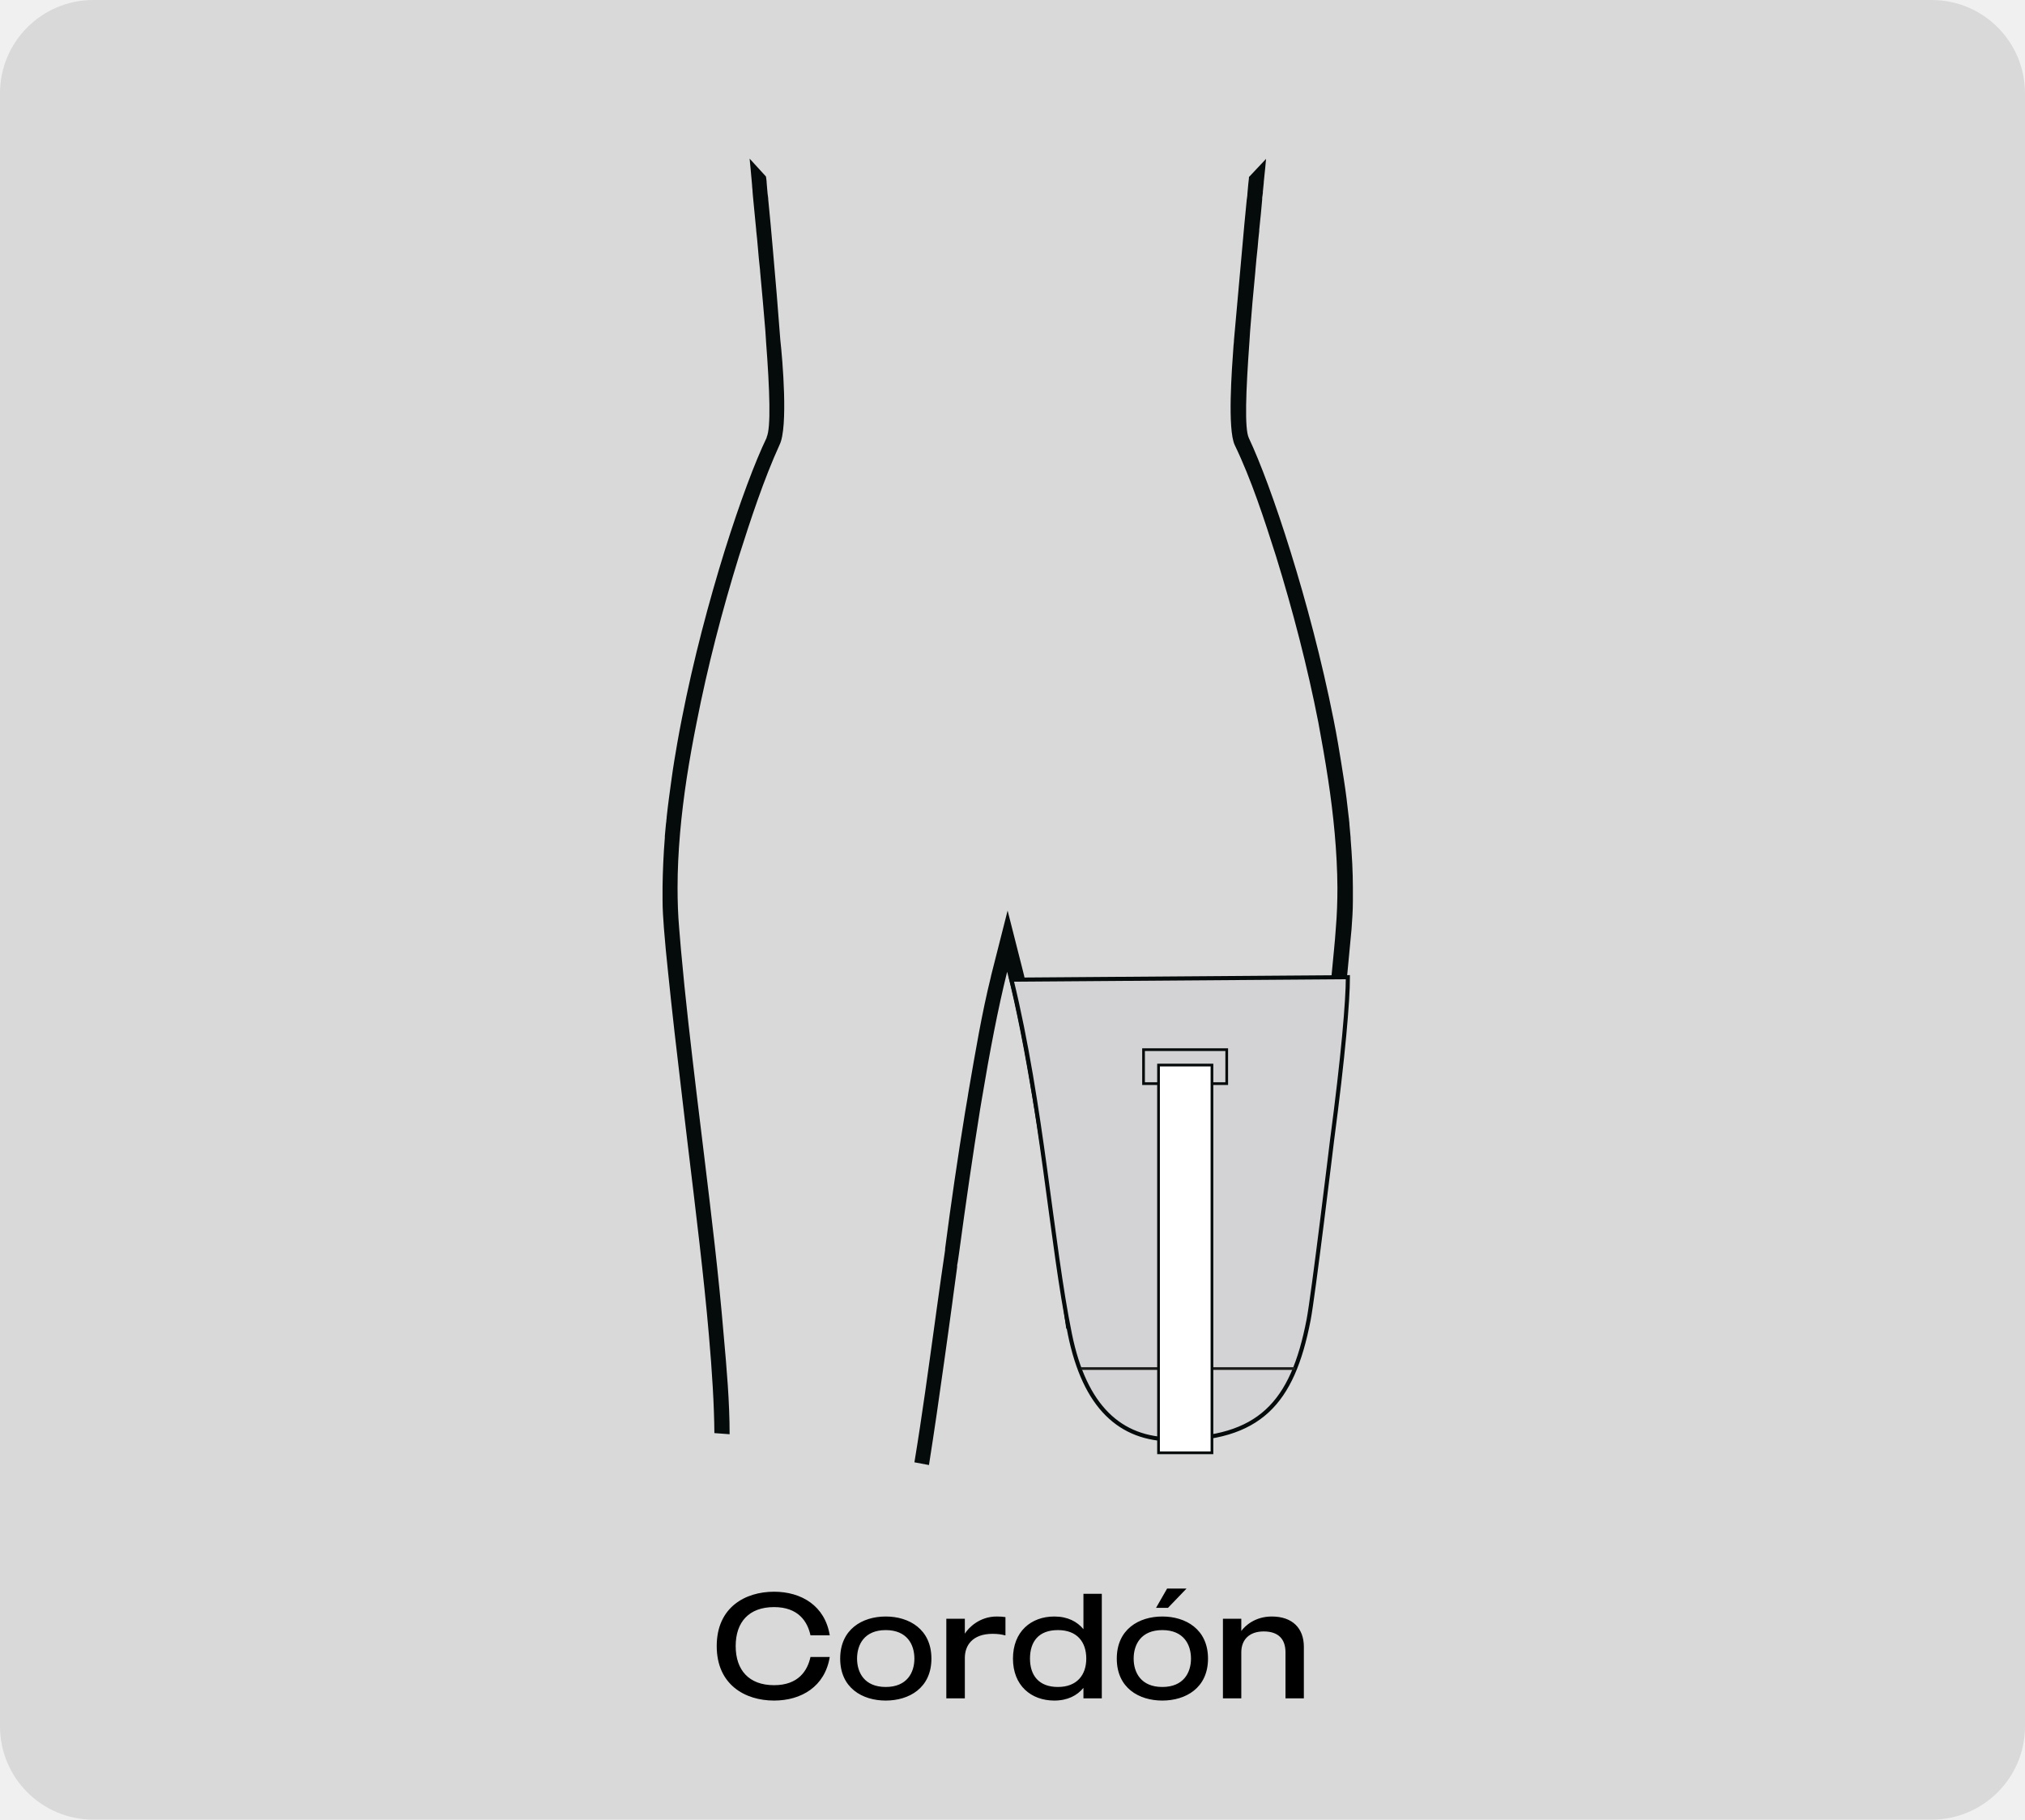
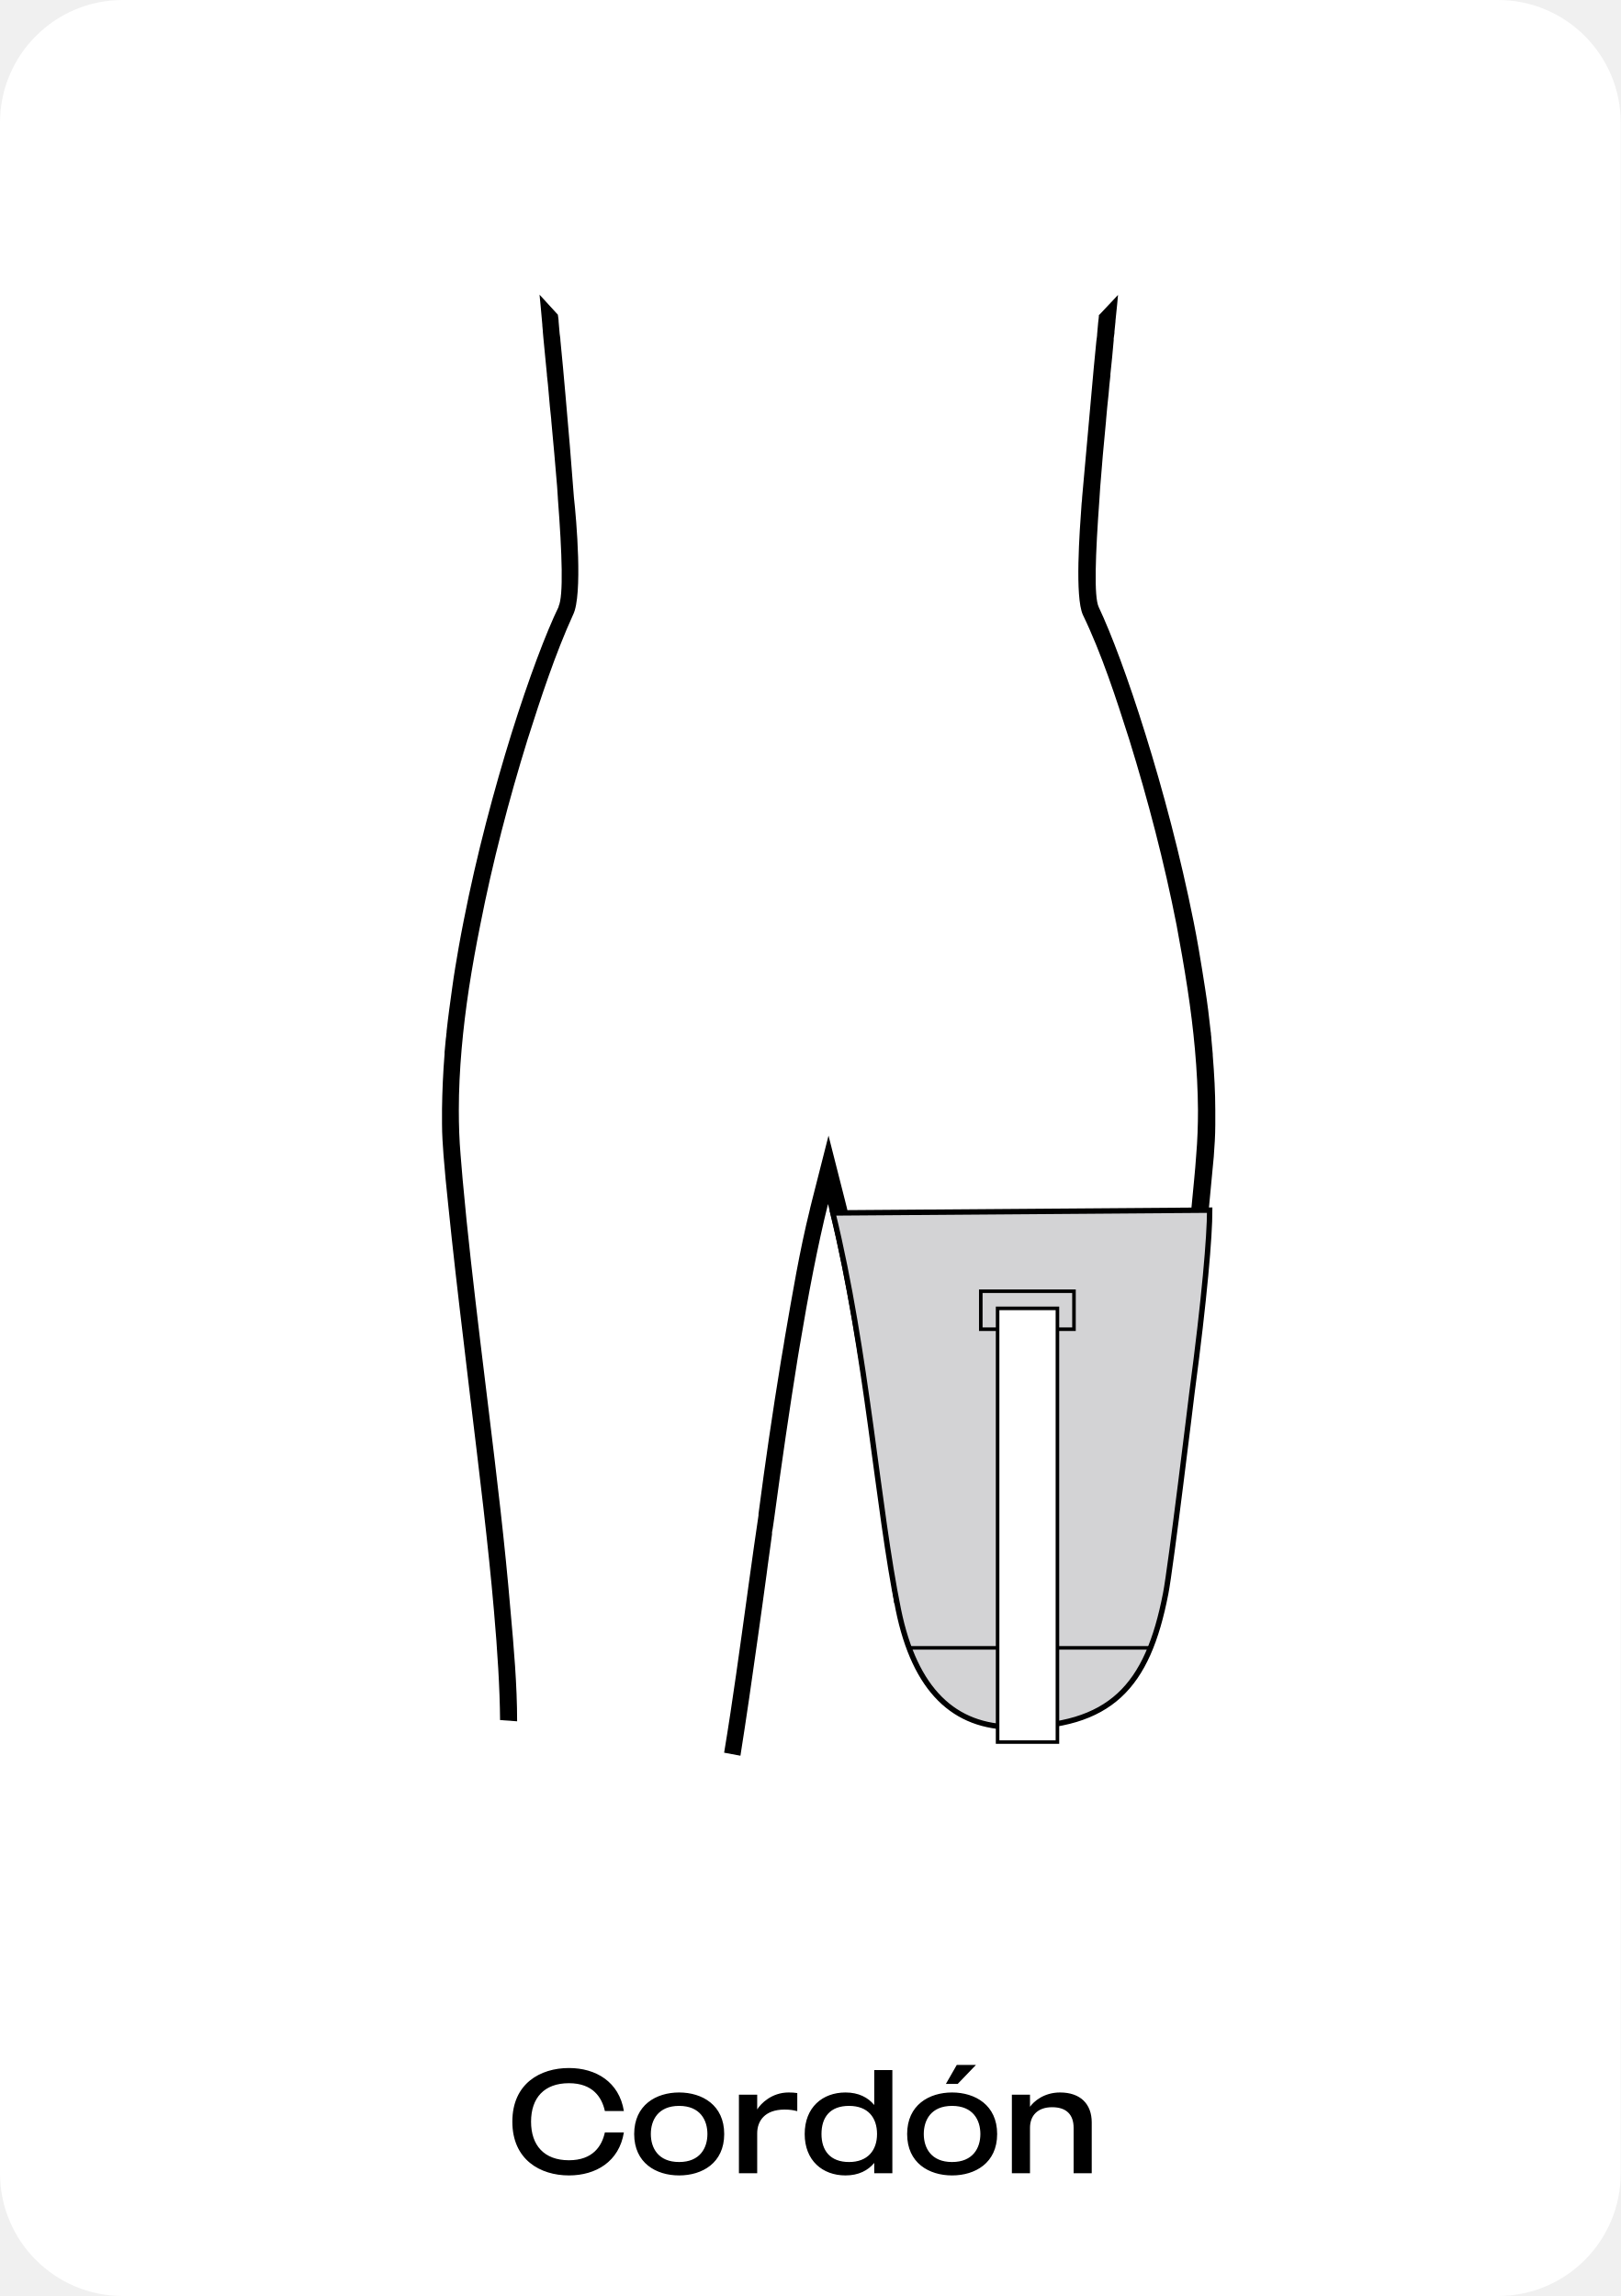
- <svg xmlns="http://www.w3.org/2000/svg" width="217" height="195" viewBox="0 0 217 195" fill="none">
-   <rect x="8.52372e-06" y="2.47442e-05" width="217" height="195" rx="10" fill="#D9D9D9" />
-   <g clip-path="url(#clip0_3841_2336)">
-     <path fill-rule="evenodd" clip-rule="evenodd" d="M99.548 157C100.108 153.456 100.668 149.597 101.228 145.567C101.496 143.601 101.789 141.611 102.057 139.572L102.154 138.82C102.3 137.825 102.422 136.805 102.568 135.786V135.592C102.666 135.131 102.714 134.645 102.787 134.184C103.494 128.941 104.249 123.747 105.028 118.893C105.077 118.553 105.15 118.213 105.199 117.873C106.051 112.752 106.953 108.043 107.927 104.135C108.926 108.043 109.827 112.752 110.679 117.898C110.728 118.213 110.777 118.553 110.85 118.893C111.654 123.771 112.384 128.99 113.115 134.184C113.188 134.669 113.237 135.131 113.31 135.616V135.786C113.481 136.781 113.602 137.752 113.748 138.723L113.895 139.767C114.016 140.64 114.138 141.514 114.26 142.388H115.916C115.868 142.097 115.843 141.83 115.795 141.538C115.697 140.883 115.624 140.228 115.527 139.548C115.259 137.679 115.015 135.81 114.747 133.941V133.796C114.089 128.941 113.407 124.087 112.604 119.184C112.506 118.65 112.433 118.116 112.336 117.606C111.605 113.286 110.801 108.893 109.754 104.621V104.597C109.681 104.305 109.608 104.014 109.535 103.723L107.976 97.582L106.417 103.723C106.344 104.014 106.271 104.305 106.197 104.597V104.621C105.199 108.65 104.517 112.776 103.81 116.854C103.762 117.097 103.737 117.339 103.689 117.606C103.591 118.14 103.518 118.65 103.421 119.184C102.617 124.111 101.91 128.966 101.277 133.82V133.966C100.985 135.907 100.717 137.849 100.449 139.767C100.376 140.349 100.278 140.932 100.205 141.538C99.499 146.635 98.817 151.708 97.989 156.708" fill="#050A0A" />
-     <path fill-rule="evenodd" clip-rule="evenodd" d="M133.844 18.918C133.844 19.16 133.795 19.403 133.771 19.67C133.747 20.034 133.698 20.398 133.673 20.762C133.673 20.981 133.625 21.199 133.6 21.418C133.43 23.165 133.259 24.888 133.113 26.636C132.821 29.888 132.529 33.141 132.236 36.417C132.236 36.587 132.212 36.782 132.188 37C131.993 39.67 131.53 45.981 132.309 47.68C134.112 51.417 135.5 55.714 136.743 59.621C138.545 65.447 140.104 71.442 141.273 77.413C141.639 79.379 142.004 81.442 142.321 83.529C142.905 87.364 143.295 91.32 143.319 95.131C143.319 96.587 143.271 98.044 143.149 99.451C143.1 100.228 143.027 101.005 142.954 101.782C142.491 106.976 141.882 112.121 141.273 117.243C141.005 119.597 140.713 121.976 140.421 124.33C139.69 130.35 138.935 136.393 138.375 142.413H140.055C140.591 136.369 141.419 129.573 142.272 122.607C142.491 120.884 142.686 119.16 142.905 117.437C143.441 112.995 143.953 108.529 144.391 104.233C144.537 102.655 144.683 101.126 144.829 99.597C144.903 98.602 144.976 97.583 144.976 96.539C144.976 96.078 144.976 95.592 144.976 95.131C144.976 93.456 144.878 91.684 144.732 89.888V89.767C144.683 89.306 144.659 88.869 144.61 88.408C144.61 88.238 144.586 88.068 144.562 87.874C144.562 87.801 144.562 87.728 144.537 87.631C144.391 86.272 144.221 84.864 144.001 83.481C143.806 82.243 143.612 80.981 143.392 79.719C143.246 78.845 143.076 77.971 142.905 77.097C141.639 70.738 139.958 64.451 138.302 59.136C136.645 53.796 135.013 49.452 133.82 46.927C133.357 45.932 133.503 41.976 133.893 36.563C133.917 36.175 133.941 35.811 133.966 35.447C134.112 33.481 134.307 31.32 134.526 29.063V29.015C134.599 28.189 134.672 27.364 134.77 26.515C134.818 25.932 134.867 25.349 134.94 24.767V24.621C135.062 23.553 135.159 22.461 135.257 21.369V21.199L135.33 20.665V20.616V20.544L135.427 19.573V19.5C135.525 18.675 135.671 17.024 135.671 17.024L133.868 18.942L133.844 18.918ZM78.186 153.699C78.186 150.204 77.869 146.612 77.552 143.092C77.016 136.684 76.237 130.252 75.457 123.845C75.19 121.636 74.922 119.451 74.654 117.243C74.045 112.121 73.436 106.976 72.973 101.782C72.9 101.005 72.851 100.228 72.778 99.451C72.656 98.044 72.608 96.612 72.608 95.131C72.608 91.296 72.997 87.291 73.582 83.432C73.899 81.369 74.264 79.354 74.654 77.413C75.823 71.442 77.382 65.447 79.184 59.621C80.427 55.714 81.839 51.393 83.544 47.655C84.47 45.786 83.861 38.553 83.618 36.417C83.374 33.165 83.106 29.913 82.814 26.66C82.668 24.913 82.497 23.141 82.326 21.393C82.326 21.175 82.278 20.956 82.254 20.738C82.229 20.349 82.18 19.985 82.156 19.597C82.156 19.379 82.107 19.136 82.083 18.918L80.329 17C80.329 17 80.524 18.942 80.597 19.888V19.961L80.646 20.495V20.568L80.695 21.126C80.816 22.316 80.914 23.481 81.036 24.646V24.718C81.109 25.301 81.157 25.884 81.206 26.442C81.279 27.291 81.352 28.141 81.45 28.966V29.039C81.669 31.272 81.839 33.408 82.01 35.374C82.034 35.738 82.059 36.126 82.083 36.466V36.515C82.497 41.927 82.619 45.859 82.156 46.854V46.903C80.938 49.427 79.306 53.748 77.65 59.039C75.993 64.379 74.313 70.641 73.07 77C72.9 77.874 72.729 78.748 72.583 79.597C72.364 80.859 72.145 82.146 71.974 83.408C71.779 84.816 71.585 86.199 71.439 87.583C71.439 87.655 71.439 87.752 71.414 87.825C71.414 87.971 71.39 88.117 71.365 88.286C71.317 88.723 71.292 89.16 71.244 89.597V89.694V89.767C71.097 91.563 71.024 93.335 71 95.01C71 95.495 71 95.956 71 96.442C71 97.486 71.073 98.481 71.146 99.476C71.268 101.005 71.414 102.558 71.585 104.136C72.023 108.432 72.535 112.898 73.07 117.34C73.265 119.063 73.484 120.786 73.679 122.485C74.556 129.767 75.433 136.854 75.969 143.117C76.31 147 76.529 150.544 76.554 153.578" fill="#050A0A" />
-     <path d="M108.39 104.986C111.654 118.335 112.677 133.311 114.65 142.971C116.233 150.762 120.033 154.258 125.66 154.258C134.964 154.258 138.496 150.398 140.226 141.466C140.713 139.015 142.735 122.267 142.735 122.267C143.953 113.093 144.44 107.219 144.44 104.719L108.39 104.986Z" fill="#D3D3D5" stroke="#050A0A" stroke-width="0.44" stroke-miterlimit="10" />
-     <path d="M115.819 146.66H138.789" stroke="#1D1D1B" stroke-width="0.29" stroke-miterlimit="10" />
-     <path d="M131.457 112.486H122.542V116.127H131.457V112.486Z" stroke="#050A0A" stroke-width="0.29" stroke-miterlimit="10" />
-     <path d="M129.874 114.137H124.149V155.69H129.874V114.137Z" fill="white" stroke="#050A0A" stroke-width="0.29" stroke-miterlimit="10" />
+ <svg xmlns="http://www.w3.org/2000/svg" width="132" height="187" viewBox="0 0 132 187" fill="none">
+   <rect width="132" height="187" rx="10" fill="white" />
+   <path d="M46.336 175.944C48.292 175.944 49.024 174.78 49.264 173.676H50.812C50.428 176.052 48.532 177.18 46.336 177.18C44.008 177.18 41.728 175.908 41.728 172.8C41.728 169.692 44.008 168.432 46.336 168.432C48.532 168.432 50.428 169.56 50.812 171.936H49.264C49.024 170.832 48.292 169.668 46.336 169.668C44.32 169.668 43.252 170.868 43.252 172.8C43.252 174.732 44.32 175.944 46.336 175.944ZM55.311 170.424C57.183 170.424 58.983 171.444 58.983 173.808C58.983 176.172 57.183 177.18 55.311 177.18C53.439 177.18 51.651 176.172 51.651 173.808C51.651 171.444 53.439 170.424 55.311 170.424ZM55.311 176.088C57.027 176.088 57.615 174.924 57.615 173.808C57.615 172.68 57.027 171.516 55.311 171.516C53.595 171.516 53.007 172.68 53.007 173.808C53.007 174.924 53.595 176.088 55.311 176.088ZM64.226 170.424C64.514 170.424 64.682 170.436 64.934 170.472V171.936H64.886C64.634 171.864 64.31 171.816 63.902 171.816C62.282 171.816 61.67 172.752 61.67 173.748V177H60.182V170.604H61.67V171.804C61.958 171.336 62.846 170.424 64.226 170.424ZM71.202 168.6H72.678V177H71.202V176.16C70.698 176.772 69.93 177.18 68.862 177.18C66.99 177.18 65.538 175.968 65.538 173.808C65.538 171.636 66.99 170.424 68.862 170.424C69.93 170.424 70.698 170.832 71.202 171.444V168.6ZM69.15 176.088C70.674 176.088 71.43 175.128 71.43 173.808C71.43 172.476 70.698 171.516 69.15 171.516C67.59 171.516 66.906 172.452 66.906 173.808C66.906 175.152 67.614 176.088 69.15 176.088ZM77.541 170.424C79.413 170.424 81.213 171.444 81.213 173.808C81.213 176.172 79.413 177.18 77.541 177.18C75.669 177.18 73.882 176.172 73.882 173.808C73.882 171.444 75.669 170.424 77.541 170.424ZM77.541 176.088C79.257 176.088 79.846 174.924 79.846 173.808C79.846 172.68 79.257 171.516 77.541 171.516C75.826 171.516 75.237 172.68 75.237 173.808C75.237 174.924 75.826 176.088 77.541 176.088ZM77.925 168.18H79.486L77.998 169.728H77.037L77.925 168.18ZM86.336 170.424C88.004 170.424 88.916 171.372 88.916 172.86V177H87.44V173.304C87.44 172.224 86.852 171.624 85.688 171.624C84.524 171.624 83.888 172.296 83.888 173.304V177H82.412V170.604H83.888V171.588C84.188 171.168 85.004 170.424 86.336 170.424Z" fill="black" />
+   <g clip-path="url(#clip0_9399_4503)">
+     <rect width="63" height="119" transform="translate(36 24)" fill="white" />
+     <path fill-rule="evenodd" clip-rule="evenodd" d="M60.304 142.997C60.781 139.985 61.258 136.705 61.735 133.28C61.963 131.609 62.212 129.917 62.44 128.184L62.523 127.544C62.648 126.698 62.751 125.832 62.876 124.965V124.8C62.959 124.408 63 123.996 63.062 123.604C63.664 119.148 64.306 114.732 64.97 110.606C65.012 110.317 65.074 110.029 65.115 109.74C65.841 105.387 66.608 101.384 67.438 98.063C68.288 101.384 69.055 105.387 69.781 109.76C69.823 110.029 69.864 110.317 69.926 110.606C70.611 114.753 71.233 119.189 71.855 123.604C71.917 124.016 71.959 124.408 72.021 124.821V124.965C72.166 125.811 72.27 126.637 72.394 127.462L72.519 128.349C72.622 129.092 72.726 129.834 72.83 130.577H74.24C74.198 130.33 74.177 130.103 74.136 129.855C74.053 129.298 73.991 128.741 73.908 128.163C73.68 126.575 73.472 124.986 73.244 123.398V123.274C72.684 119.148 72.104 115.021 71.419 110.854C71.337 110.4 71.274 109.946 71.191 109.513C70.569 105.84 69.885 102.106 68.993 98.475V98.455C68.931 98.207 68.869 97.959 68.806 97.712L67.479 92.492L66.152 97.712C66.09 97.959 66.028 98.207 65.966 98.455V98.475C65.115 101.9 64.535 105.407 63.933 108.873C63.892 109.08 63.871 109.286 63.83 109.513C63.747 109.967 63.684 110.4 63.602 110.854C62.917 115.042 62.316 119.168 61.777 123.294V123.418C61.528 125.069 61.3 126.719 61.072 128.349C61.009 128.844 60.926 129.339 60.864 129.855C60.263 134.188 59.682 138.499 58.977 142.749" fill="black" />
+     <path fill-rule="evenodd" clip-rule="evenodd" d="M89.502 25.63C89.502 25.836 89.461 26.043 89.44 26.269C89.419 26.579 89.378 26.888 89.357 27.198C89.357 27.384 89.316 27.569 89.295 27.755C89.15 29.24 89.005 30.705 88.88 32.191C88.631 34.955 88.382 37.72 88.134 40.505C88.134 40.649 88.113 40.814 88.092 41C87.926 43.269 87.532 48.633 88.196 50.078C89.73 53.255 90.912 56.907 91.97 60.228C93.505 65.18 94.832 70.275 95.827 75.351C96.138 77.022 96.449 78.775 96.719 80.55C97.217 83.809 97.548 87.172 97.569 90.411C97.569 91.649 97.528 92.887 97.424 94.084C97.382 94.744 97.32 95.404 97.258 96.064C96.864 100.479 96.346 104.853 95.827 109.206C95.599 111.208 95.35 113.229 95.101 115.231C94.479 120.347 93.836 125.484 93.359 130.601H94.79C95.246 125.464 95.952 119.687 96.677 113.766C96.864 112.301 97.03 110.836 97.217 109.371C97.673 105.596 98.108 101.8 98.482 98.148C98.606 96.807 98.73 95.507 98.855 94.207C98.917 93.362 98.979 92.495 98.979 91.608C98.979 91.216 98.979 90.803 98.979 90.411C98.979 88.988 98.896 87.482 98.772 85.955V85.852C98.73 85.46 98.71 85.089 98.668 84.697C98.668 84.552 98.647 84.408 98.627 84.243C98.627 84.181 98.627 84.119 98.606 84.036C98.482 82.881 98.336 81.684 98.15 80.508C97.984 79.456 97.818 78.383 97.631 77.311C97.507 76.568 97.362 75.825 97.217 75.082C96.138 69.677 94.707 64.334 93.297 59.816C91.887 55.277 90.498 51.584 89.482 49.438C89.088 48.592 89.212 45.229 89.544 40.629C89.564 40.298 89.585 39.989 89.606 39.68C89.73 38.008 89.896 36.172 90.083 34.254V34.212C90.145 33.511 90.207 32.809 90.29 32.087C90.332 31.592 90.373 31.097 90.436 30.602V30.478C90.539 29.57 90.622 28.642 90.705 27.714V27.569L90.767 27.115V27.074V27.012L90.85 26.187V26.125C90.933 25.424 91.058 24.021 91.058 24.021L89.523 25.651L89.502 25.63ZM42.117 140.194C42.117 137.223 41.848 134.17 41.578 131.178C41.122 125.732 40.459 120.265 39.795 114.818C39.567 112.941 39.339 111.084 39.111 109.206C38.592 104.853 38.074 100.479 37.68 96.064C37.617 95.404 37.576 94.744 37.514 94.084C37.41 92.887 37.369 91.67 37.369 90.411C37.369 87.152 37.7 83.748 38.198 80.467C38.468 78.714 38.779 77.001 39.111 75.351C40.106 70.275 41.433 65.18 42.968 60.228C44.025 56.907 45.228 53.234 46.68 50.057C47.468 48.468 46.949 42.32 46.742 40.505C46.535 37.74 46.306 34.976 46.058 32.211C45.933 30.726 45.788 29.22 45.643 27.734C45.643 27.549 45.601 27.363 45.581 27.177C45.56 26.847 45.518 26.538 45.498 26.207C45.498 26.022 45.456 25.816 45.435 25.63L43.942 24C43.942 24 44.108 25.651 44.17 26.455V26.517L44.212 26.971V27.033L44.254 27.507C44.357 28.518 44.44 29.509 44.544 30.499V30.561C44.606 31.056 44.648 31.551 44.689 32.026C44.751 32.748 44.813 33.47 44.896 34.171V34.233C45.083 36.131 45.228 37.947 45.373 39.618C45.394 39.927 45.415 40.257 45.435 40.546V40.587C45.788 45.188 45.892 48.53 45.498 49.376V49.417C44.461 51.563 43.071 55.235 41.661 59.733C40.251 64.272 38.82 69.595 37.763 75C37.617 75.743 37.472 76.485 37.348 77.207C37.161 78.28 36.975 79.374 36.83 80.447C36.664 81.643 36.498 82.819 36.373 83.995C36.373 84.057 36.373 84.14 36.352 84.201C36.352 84.325 36.332 84.449 36.311 84.593C36.27 84.965 36.249 85.336 36.207 85.707V85.79V85.852C36.083 87.379 36.021 88.885 36 90.308C36 90.721 36 91.113 36 91.525C36 92.413 36.062 93.258 36.124 94.104C36.228 95.404 36.352 96.725 36.498 98.066C36.871 101.717 37.306 105.513 37.763 109.289C37.929 110.754 38.115 112.218 38.281 113.663C39.028 119.852 39.774 125.876 40.23 131.199C40.521 134.5 40.707 137.512 40.728 140.091" fill="black" />
+     <path d="M67.832 98.789C70.611 110.137 71.482 122.866 73.162 131.077C74.51 137.7 77.745 140.671 82.535 140.671C90.457 140.671 93.463 137.39 94.936 129.798C95.35 127.714 97.072 113.479 97.072 113.479C98.109 105.68 98.523 100.687 98.523 98.562L67.832 98.789Z" fill="#D3D3D5" stroke="black" stroke-width="0.44" stroke-miterlimit="10" />
+     <path d="M74.157 134.211H93.712" stroke="black" stroke-width="0.29" stroke-miterlimit="10" />
+     <path d="M87.47 105.164H79.88V108.259H87.47V105.164Z" stroke="black" stroke-width="0.29" stroke-miterlimit="10" />
+     <path d="M86.122 106.562H81.249V141.883H86.122V106.562Z" fill="white" stroke="black" stroke-width="0.29" stroke-miterlimit="10" />
  </g>
-   <path d="M82.948 180.592C85.556 180.592 86.532 179.04 86.852 177.568H88.916C88.404 180.736 85.876 182.24 82.948 182.24C79.844 182.24 76.804 180.544 76.804 176.4C76.804 172.256 79.844 170.576 82.948 170.576C85.876 170.576 88.404 172.08 88.916 175.248H86.852C86.532 173.776 85.556 172.224 82.948 172.224C80.26 172.224 78.836 173.824 78.836 176.4C78.836 178.976 80.26 180.592 82.948 180.592ZM94.915 173.232C97.411 173.232 99.811 174.592 99.811 177.744C99.811 180.896 97.411 182.24 94.915 182.24C92.419 182.24 90.035 180.896 90.035 177.744C90.035 174.592 92.419 173.232 94.915 173.232ZM94.915 180.784C97.203 180.784 97.987 179.232 97.987 177.744C97.987 176.24 97.203 174.688 94.915 174.688C92.627 174.688 91.843 176.24 91.843 177.744C91.843 179.232 92.627 180.784 94.915 180.784ZM106.801 173.232C107.185 173.232 107.409 173.248 107.745 173.296V175.248H107.681C107.345 175.152 106.913 175.088 106.369 175.088C104.209 175.088 103.393 176.336 103.393 177.664V182H101.409V173.472H103.393V175.072C103.777 174.448 104.961 173.232 106.801 173.232ZM116.102 170.8H118.07V182H116.102V180.88C115.43 181.696 114.406 182.24 112.982 182.24C110.486 182.24 108.55 180.624 108.55 177.744C108.55 174.848 110.486 173.232 112.982 173.232C114.406 173.232 115.43 173.776 116.102 174.592V170.8ZM113.366 180.784C115.398 180.784 116.406 179.504 116.406 177.744C116.406 175.968 115.43 174.688 113.366 174.688C111.286 174.688 110.374 175.936 110.374 177.744C110.374 179.536 111.318 180.784 113.366 180.784ZM124.555 173.232C127.051 173.232 129.451 174.592 129.451 177.744C129.451 180.896 127.051 182.24 124.555 182.24C122.059 182.24 119.675 180.896 119.675 177.744C119.675 174.592 122.059 173.232 124.555 173.232ZM124.555 180.784C126.843 180.784 127.627 179.232 127.627 177.744C127.627 176.24 126.843 174.688 124.555 174.688C122.267 174.688 121.483 176.24 121.483 177.744C121.483 179.232 122.267 180.784 124.555 180.784ZM125.067 170.24H127.147L125.163 172.304H123.883L125.067 170.24ZM136.282 173.232C138.506 173.232 139.722 174.496 139.722 176.48V182H137.754V177.072C137.754 175.632 136.97 174.832 135.418 174.832C133.866 174.832 133.018 175.728 133.018 177.072V182H131.05V173.472H133.018V174.784C133.418 174.224 134.506 173.232 136.282 173.232Z" fill="black" />
  <defs>
-     <clipPath id="clip0_3841_2336">
-       <rect width="74" height="140" fill="white" transform="translate(71 17)" />
+     <clipPath id="clip0_9399_4503">
+       <rect width="63" height="119" fill="white" transform="translate(36 24)" />
    </clipPath>
  </defs>
</svg>
